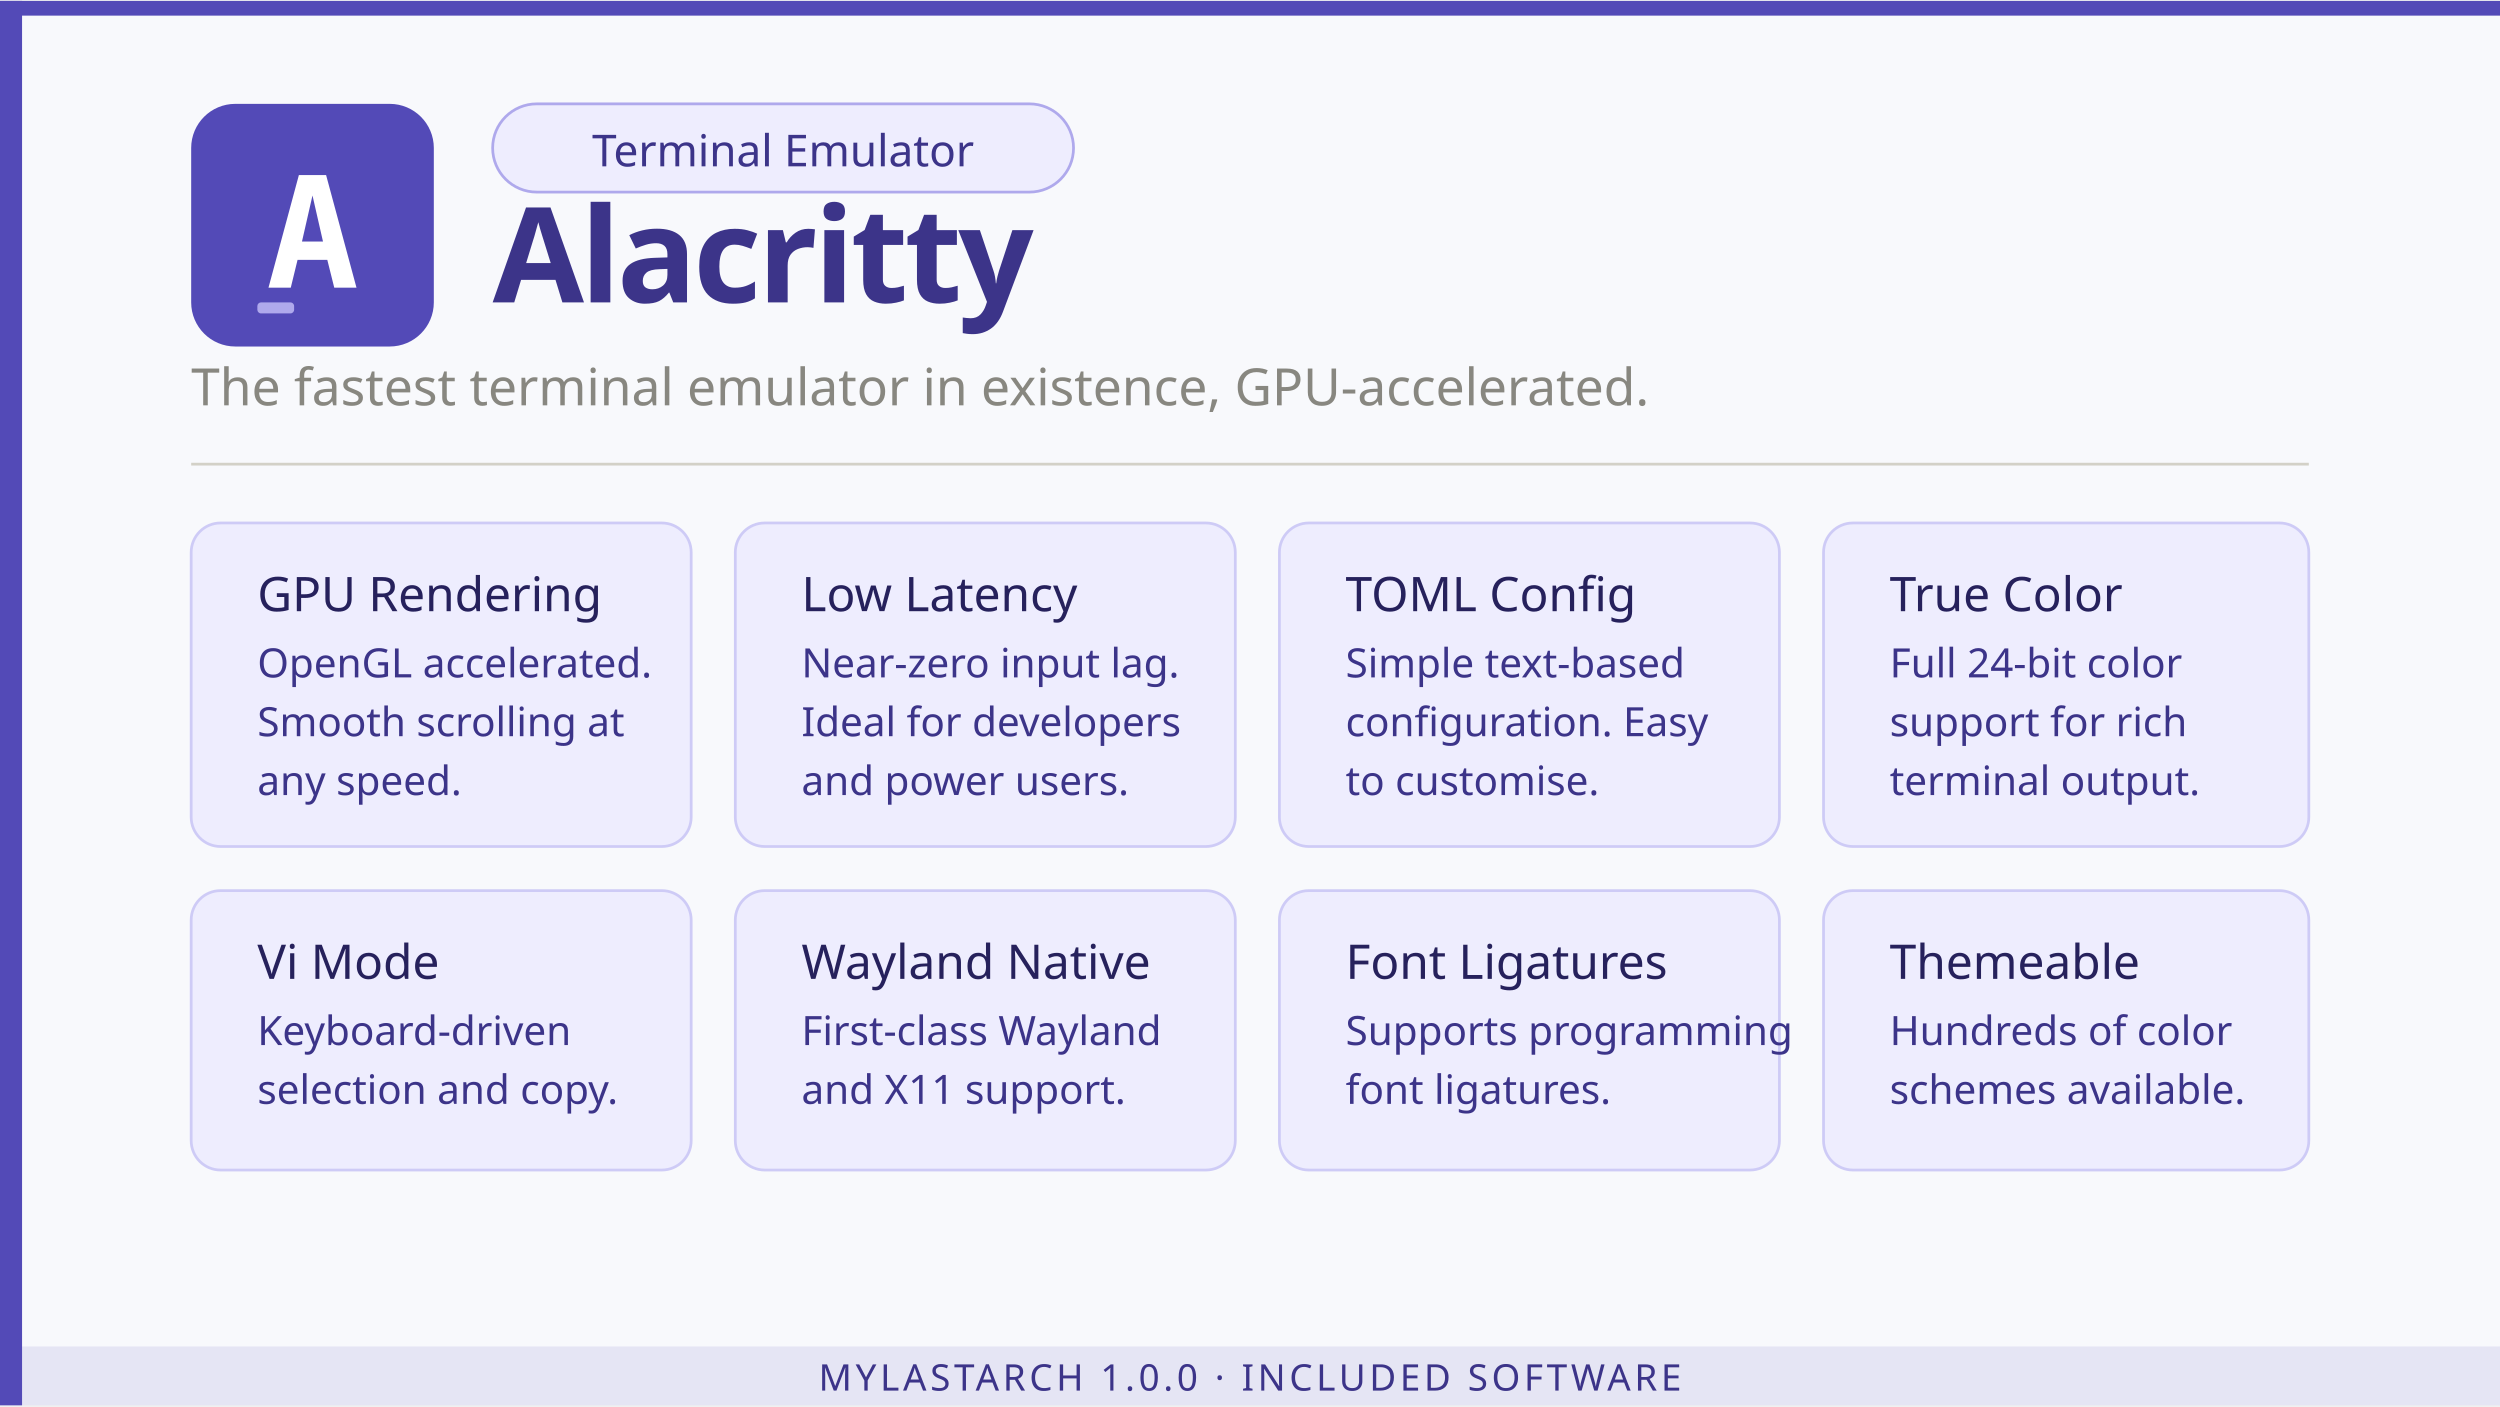
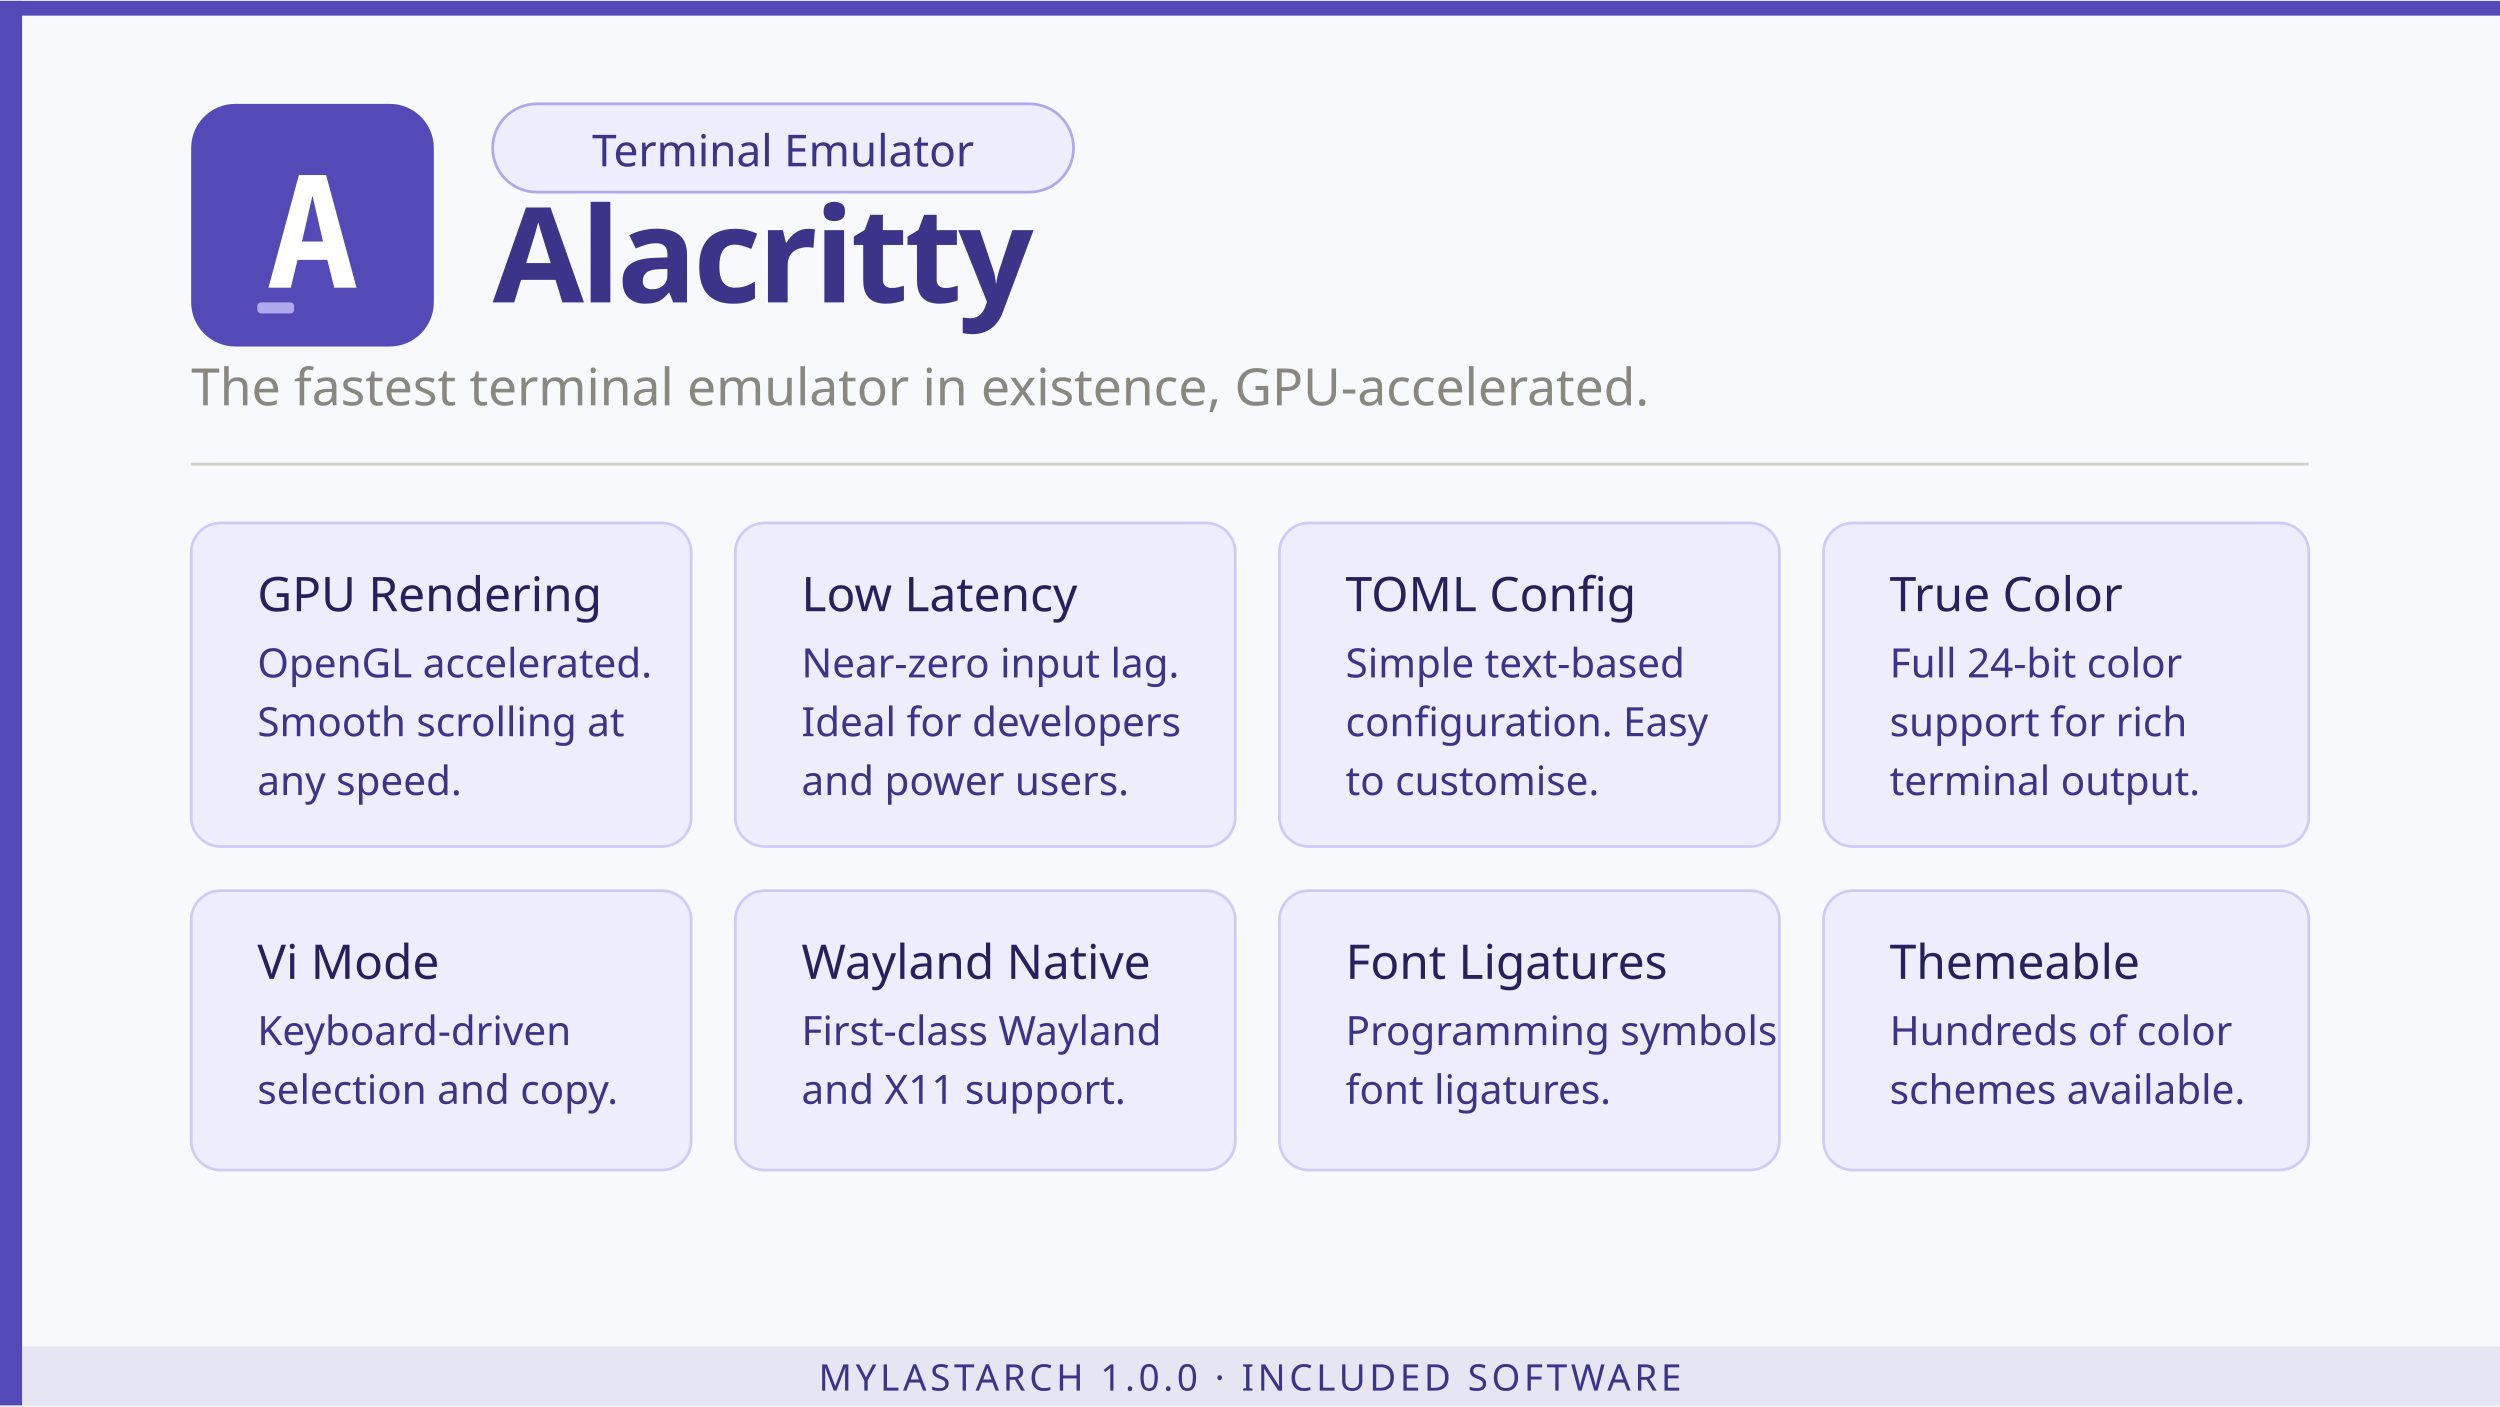
<svg xmlns="http://www.w3.org/2000/svg" width="1920" height="1080" viewBox="0 0 680 382">
  <rect width="680" height="382" fill="#F8F9FC" />
  <rect x="0" y="0" width="680" height="4" fill="#534AB7" />
  <rect x="0" y="0" width="6" height="382" fill="#534AB7" />
  <g transform="translate(52,28)">
    <rect x="0" y="0" width="66" height="66" rx="12" fill="#534AB7" />
    <text x="33" y="50" font-family="monospace" font-size="42" font-weight="700" fill="white" text-anchor="middle">A</text>
    <rect x="18" y="54" width="10" height="3" rx="1" fill="#AFA9EC" />
  </g>
  <rect x="134" y="28" width="158" height="24" rx="12" fill="#EEEDFE" stroke="#AFA9EC" stroke-width="0.75" />
  <text x="213" y="45" font-family="sans-serif" font-size="12" fill="#3C3489" text-anchor="middle">Terminal Emulator</text>
  <text x="134" y="82" font-family="sans-serif" font-size="36" font-weight="700" fill="#3C3489" letter-spacing="-1">Alacritty</text>
  <text x="52" y="110" font-family="sans-serif" font-size="14" fill="#888780">The fastest terminal emulator in existence, GPU-accelerated.</text>
  <line x1="52" y1="126" x2="628" y2="126" stroke="#D3D1C7" stroke-width="0.75" />
  <rect x="52" y="142" width="136" height="88" rx="8" fill="#EEEDFE" stroke="#CECBF6" stroke-width="0.75" />
  <text x="70" y="166" font-family="sans-serif" font-size="13" font-weight="500" fill="#26215C">GPU Rendering</text>
  <text x="70" y="184" font-family="sans-serif" font-size="11" fill="#3C3489">OpenGL accelerated.</text>
  <text x="70" y="200" font-family="sans-serif" font-size="11" fill="#3C3489">Smooth scrolling at</text>
  <text x="70" y="216" font-family="sans-serif" font-size="11" fill="#3C3489">any speed.</text>
  <rect x="200" y="142" width="136" height="88" rx="8" fill="#EEEDFE" stroke="#CECBF6" stroke-width="0.75" />
  <text x="218" y="166" font-family="sans-serif" font-size="13" font-weight="500" fill="#26215C">Low Latency</text>
  <text x="218" y="184" font-family="sans-serif" font-size="11" fill="#3C3489">Near-zero input lag.</text>
  <text x="218" y="200" font-family="sans-serif" font-size="11" fill="#3C3489">Ideal for developers</text>
  <text x="218" y="216" font-family="sans-serif" font-size="11" fill="#3C3489">and power users.</text>
  <rect x="348" y="142" width="136" height="88" rx="8" fill="#EEEDFE" stroke="#CECBF6" stroke-width="0.75" />
  <text x="366" y="166" font-family="sans-serif" font-size="13" font-weight="500" fill="#26215C">TOML Config</text>
  <text x="366" y="184" font-family="sans-serif" font-size="11" fill="#3C3489">Simple text-based</text>
  <text x="366" y="200" font-family="sans-serif" font-size="11" fill="#3C3489">configuration. Easy</text>
  <text x="366" y="216" font-family="sans-serif" font-size="11" fill="#3C3489">to customise.</text>
  <rect x="496" y="142" width="132" height="88" rx="8" fill="#EEEDFE" stroke="#CECBF6" stroke-width="0.75" />
  <text x="514" y="166" font-family="sans-serif" font-size="13" font-weight="500" fill="#26215C">True Color</text>
  <text x="514" y="184" font-family="sans-serif" font-size="11" fill="#3C3489">Full 24-bit color</text>
  <text x="514" y="200" font-family="sans-serif" font-size="11" fill="#3C3489">support for rich</text>
  <text x="514" y="216" font-family="sans-serif" font-size="11" fill="#3C3489">terminal output.</text>
  <rect x="52" y="242" width="136" height="76" rx="8" fill="#EEEDFE" stroke="#CECBF6" stroke-width="0.75" />
  <text x="70" y="266" font-family="sans-serif" font-size="13" font-weight="500" fill="#26215C">Vi Mode</text>
  <text x="70" y="284" font-family="sans-serif" font-size="11" fill="#3C3489">Keyboard-driven</text>
  <text x="70" y="300" font-family="sans-serif" font-size="11" fill="#3C3489">selection and copy.</text>
  <rect x="200" y="242" width="136" height="76" rx="8" fill="#EEEDFE" stroke="#CECBF6" stroke-width="0.75" />
  <text x="218" y="266" font-family="sans-serif" font-size="13" font-weight="500" fill="#26215C">Wayland Native</text>
  <text x="218" y="284" font-family="sans-serif" font-size="11" fill="#3C3489">First-class Wayland</text>
  <text x="218" y="300" font-family="sans-serif" font-size="11" fill="#3C3489">and X11 support.</text>
  <rect x="348" y="242" width="136" height="76" rx="8" fill="#EEEDFE" stroke="#CECBF6" stroke-width="0.75" />
  <text x="366" y="266" font-family="sans-serif" font-size="13" font-weight="500" fill="#26215C">Font Ligatures</text>
-   <text x="366" y="284" font-family="sans-serif" font-size="11" fill="#3C3489">Supports programming</text>
+   <text x="366" y="284" font-family="sans-serif" font-size="11" fill="#3C3489">Programming symbols</text>
  <text x="366" y="300" font-family="sans-serif" font-size="11" fill="#3C3489">font ligatures.</text>
  <rect x="496" y="242" width="132" height="76" rx="8" fill="#EEEDFE" stroke="#CECBF6" stroke-width="0.75" />
  <text x="514" y="266" font-family="sans-serif" font-size="13" font-weight="500" fill="#26215C">Themeable</text>
  <text x="514" y="284" font-family="sans-serif" font-size="11" fill="#3C3489">Hundreds of color</text>
  <text x="514" y="300" font-family="sans-serif" font-size="11" fill="#3C3489">schemes available.</text>
  <rect x="0" y="366" width="680" height="16" fill="#534AB7" opacity="0.12" />
  <text x="340" y="378" font-family="sans-serif" font-size="10" fill="#3C3489" text-anchor="middle" letter-spacing="1">MYLASTARCH 1.0.0  ·  INCLUDED SOFTWARE</text>
</svg>
